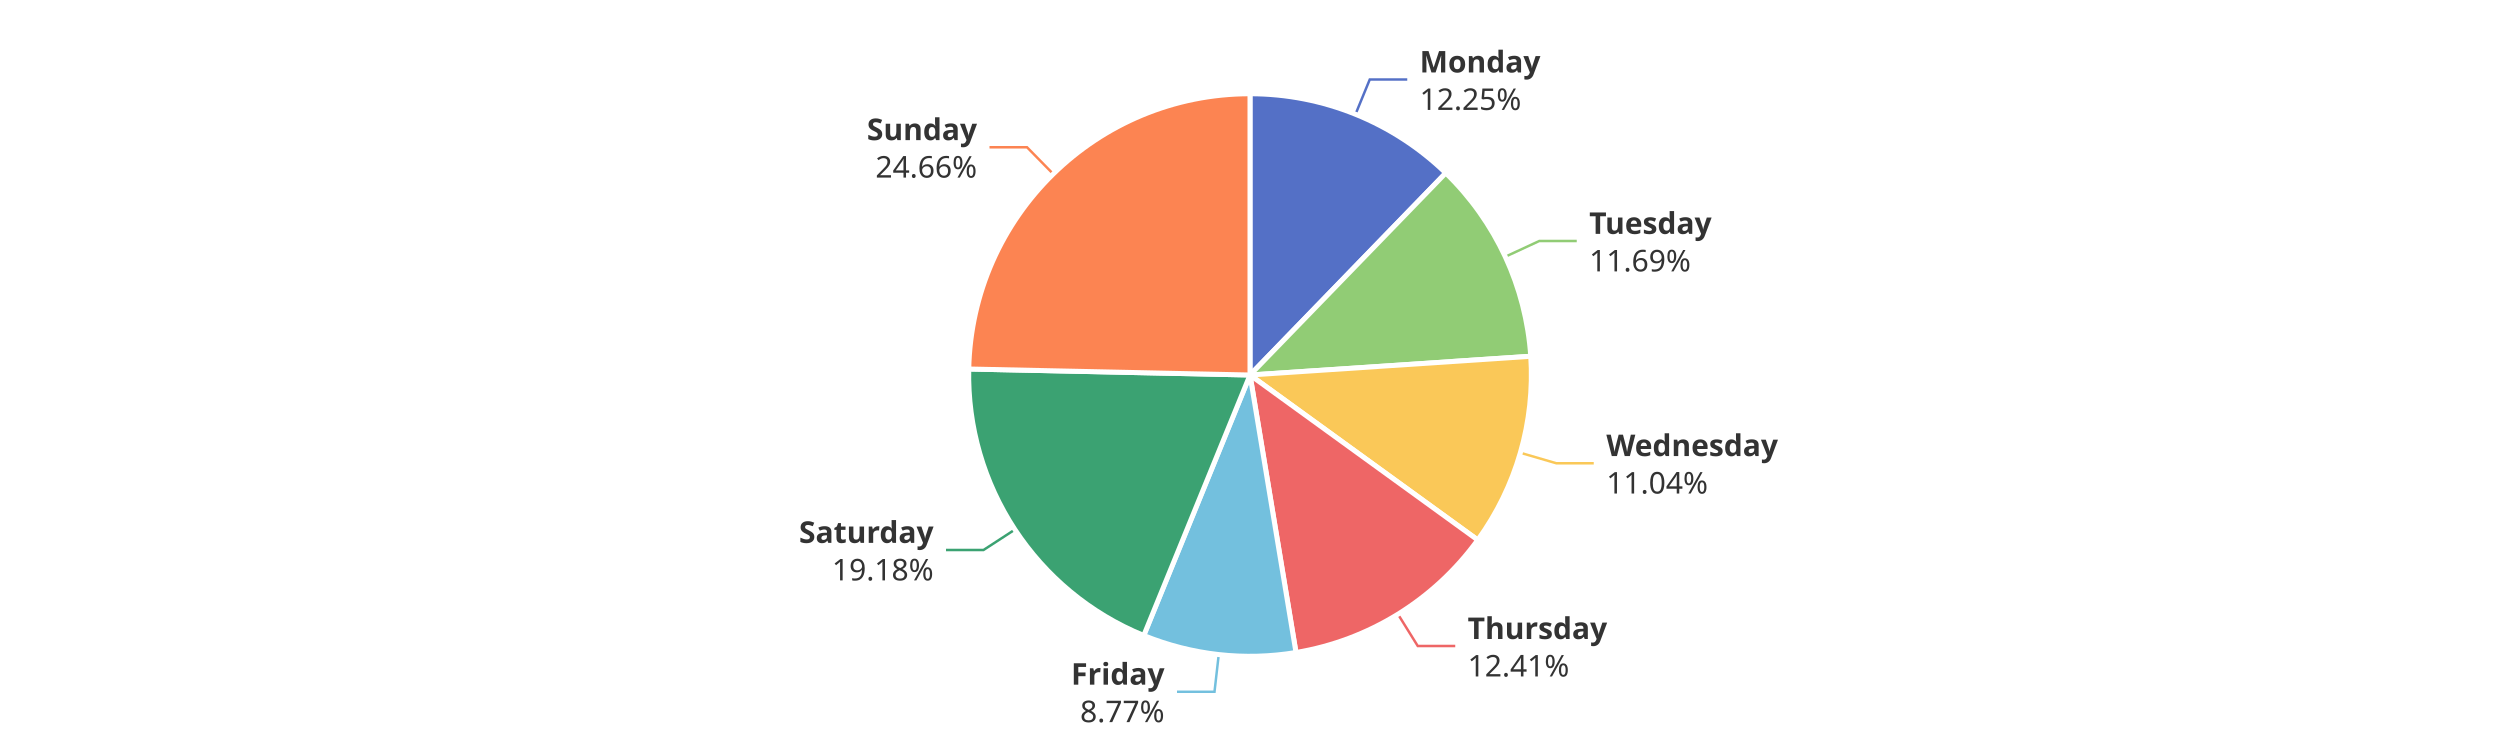
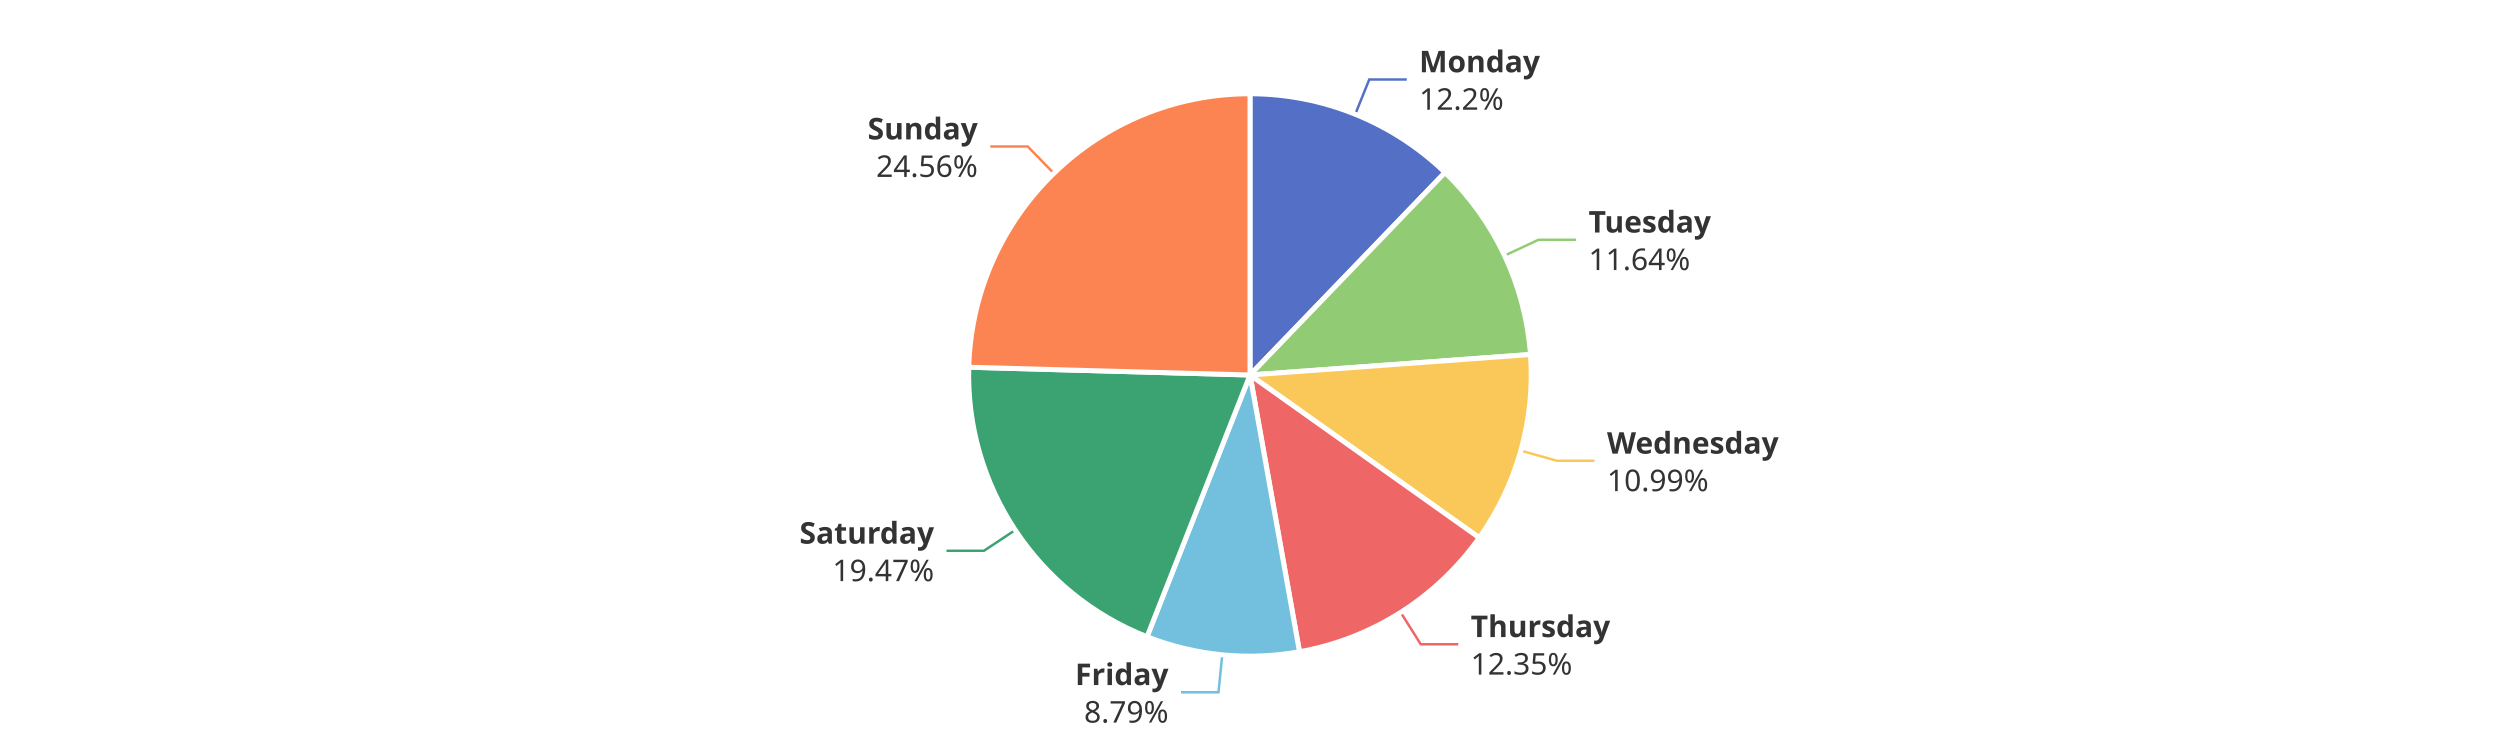
<svg xmlns="http://www.w3.org/2000/svg" width="1000" height="300" version="1.1" baseProfile="full" viewBox="0 0 1000 300">
  <rect width="1000" height="300" x="0" y="0" id="0" fill="#ffffff" />
-   <polyline points="542.2 45.7 547.9 31.8 562.9 31.8" fill="none" stroke="#5470c6" />
-   <polyline points="602.1 102.7 615.7 96.4 630.7 96.4" fill="none" stroke="#91cc75" />
-   <polyline points="608.1 181.1 622.5 185.3 637.5 185.3" fill="none" stroke="#fac858" />
-   <polyline points="559.2 245.7 567.1 258.4 582.1 258.4" fill="none" stroke="#ee6666" />
-   <polyline points="487.5 261.8 485.8 276.7 470.8 276.7" fill="none" stroke="#73c0de" />
-   <polyline points="406 211.8 393.4 220 378.4 220" fill="none" stroke="#3ba272" />
-   <polyline points="421.3 69.6 410.8 58.9 395.8 58.9" fill="none" stroke="#fc8452" />
-   <path d="M500 37.5A112.5 112.5 0 0 1 578.3 69.2L500 150Z" fill="#5470c6" stroke="#fff" stroke-width="2" stroke-linejoin="round" />
-   <path d="M578.3 69.2A112.5 112.5 0 0 1 612.3 142.5L500 150Z" fill="#91cc75" stroke="#fff" stroke-width="2" stroke-linejoin="round" />
-   <path d="M612.3 142.5A112.5 112.5 0 0 1 591.1 216L500 150Z" fill="#fac858" stroke="#fff" stroke-width="2" stroke-linejoin="round" />
-   <path d="M591.1 216A112.5 112.5 0 0 1 518.4 261L500 150Z" fill="#ee6666" stroke="#fff" stroke-width="2" stroke-linejoin="round" />
-   <path d="M518.4 261A112.5 112.5 0 0 1 457.5 254.2L500 150Z" fill="#73c0de" stroke="#fff" stroke-width="2" stroke-linejoin="round" />
-   <path d="M457.5 254.2A112.5 112.5 0 0 1 387.5 147.6L500 150Z" fill="#3ba272" stroke="#fff" stroke-width="2" stroke-linejoin="round" />
-   <path d="M387.5 147.6A112.5 112.5 0 0 1 500 37.5L500 150Z" fill="#fc8452" stroke="#fff" stroke-width="2" stroke-linejoin="round" />
-   <path d="M0 -15l42.8 0l0 30l-42.8 0Z" transform="translate(567.8655 31.8258)" fill="none" />
-   <text dominant-baseline="central" text-anchor="start" style="font-size:12px;font-family:sans-serif;font-weight:bold;" y="-7.5" transform="translate(567.8655 31.8258)" fill="#333" stroke="rgb(255,255,255)" stroke-width="2" paint-order="stroke" stroke-miterlimit="2">Monday</text>
-   <text dominant-baseline="central" text-anchor="start" style="font-size:12px;font-family:sans-serif;" y="7.5" transform="translate(567.8655 31.8258)" fill="#333" stroke="rgb(255,255,255)" stroke-width="2" paint-order="stroke" stroke-miterlimit="2">12.25%</text>
-   <path d="M0 -15l46.2 0l0 30l-46.2 0Z" transform="translate(635.6874 96.4027)" fill="none" />
-   <text dominant-baseline="central" text-anchor="start" style="font-size:12px;font-family:sans-serif;font-weight:bold;" y="-7.5" transform="translate(635.6874 96.4027)" fill="#333" stroke="rgb(255,255,255)" stroke-width="2" paint-order="stroke" stroke-miterlimit="2">Tuesday</text>
-   <text dominant-baseline="central" text-anchor="start" style="font-size:12px;font-family:sans-serif;" y="7.5" transform="translate(635.6874 96.4027)" fill="#333" stroke="rgb(255,255,255)" stroke-width="2" paint-order="stroke" stroke-miterlimit="2">11.69%</text>
-   <path d="M0 -15l63.6 0l0 30l-63.6 0Z" transform="translate(642.5265 185.2635)" fill="none" />
-   <text dominant-baseline="central" text-anchor="start" style="font-size:12px;font-family:sans-serif;font-weight:bold;" y="-7.5" transform="translate(642.5265 185.2635)" fill="#333" stroke="rgb(255,255,255)" stroke-width="2" paint-order="stroke" stroke-miterlimit="2">Wednesday</text>
-   <text dominant-baseline="central" text-anchor="start" style="font-size:12px;font-family:sans-serif;" y="7.5" transform="translate(642.5265 185.2635)" fill="#333" stroke="rgb(255,255,255)" stroke-width="2" paint-order="stroke" stroke-miterlimit="2">11.04%</text>
-   <path d="M0 -15l50.2 0l0 30l-50.2 0Z" transform="translate(587.062 258.4386)" fill="none" />
-   <text dominant-baseline="central" text-anchor="start" style="font-size:12px;font-family:sans-serif;font-weight:bold;" y="-7.5" transform="translate(587.062 258.4386)" fill="#333" stroke="rgb(255,255,255)" stroke-width="2" paint-order="stroke" stroke-miterlimit="2">Thursday</text>
-   <text dominant-baseline="central" text-anchor="start" style="font-size:12px;font-family:sans-serif;" y="7.5" transform="translate(587.062 258.4386)" fill="#333" stroke="rgb(255,255,255)" stroke-width="2" paint-order="stroke" stroke-miterlimit="2">12.41%</text>
-   <path d="M-34.2 -15l34.2 0l0 30l-34.2 0Z" transform="translate(465.8098 276.7079)" fill="none" />
-   <text dominant-baseline="central" text-anchor="end" style="font-size:12px;font-family:sans-serif;font-weight:bold;" y="-7.5" transform="translate(465.8098 276.7079)" fill="#333" stroke="rgb(255,255,255)" stroke-width="2" paint-order="stroke" stroke-miterlimit="2">Friday</text>
-   <text dominant-baseline="central" text-anchor="end" style="font-size:12px;font-family:sans-serif;" y="7.5" transform="translate(465.8098 276.7079)" fill="#333" stroke="rgb(255,255,255)" stroke-width="2" paint-order="stroke" stroke-miterlimit="2">8.77%</text>
-   <path d="M-48.2 -15l48.2 0l0 30l-48.2 0Z" transform="translate(373.4346 220.0004)" fill="none" />
-   <text dominant-baseline="central" text-anchor="end" style="font-size:12px;font-family:sans-serif;font-weight:bold;" y="-7.5" transform="translate(373.4346 220.0004)" fill="#333" stroke="rgb(255,255,255)" stroke-width="2" paint-order="stroke" stroke-miterlimit="2">Saturday</text>
-   <text dominant-baseline="central" text-anchor="end" style="font-size:12px;font-family:sans-serif;" y="7.5" transform="translate(373.4346 220.0004)" fill="#333" stroke="rgb(255,255,255)" stroke-width="2" paint-order="stroke" stroke-miterlimit="2">19.18%</text>
-   <path d="M-40.9 -15l40.9 0l0 30l-40.9 0Z" transform="translate(390.812 58.8861)" fill="none" />
-   <text dominant-baseline="central" text-anchor="end" style="font-size:12px;font-family:sans-serif;font-weight:bold;" y="-7.5" transform="translate(390.812 58.8861)" fill="#333" stroke="rgb(255,255,255)" stroke-width="2" paint-order="stroke" stroke-miterlimit="2">Sunday</text>
-   <text dominant-baseline="central" text-anchor="end" style="font-size:12px;font-family:sans-serif;" y="7.5" transform="translate(390.812 58.8861)" fill="#333" stroke="rgb(255,255,255)" stroke-width="2" paint-order="stroke" stroke-miterlimit="2">24.66%</text>
+   <polyline points="542.1 45.7 547.7 31.8 562.7 31.8" fill="none" stroke="#5470c6" />
+   <polyline points="601.9 102.2 615.4 95.9 630.4 95.9" fill="none" stroke="#91cc75" />
+   <polyline points="608.4 180.3 622.8 184.3 637.8 184.3" fill="none" stroke="#fac858" />
+   <polyline points="560.3 245 568.3 257.7 583.3 257.7" fill="none" stroke="#ee6666" />
+   <polyline points="488.9 261.9 487.4 276.9 472.4 276.9" fill="none" stroke="#73c0de" />
+   <polyline points="406.1 212 393.6 220.3 378.6 220.3" fill="none" stroke="#3ba272" />
+   <polyline points="421.6 69.4 411.1 58.6 396.1 58.6" fill="none" stroke="#fc8452" />
+   <path d="M500 37.5A112.5 112.5 0 0 1 578 69L500 150Z" fill="#5470c6" stroke="#fff" stroke-width="2" stroke-linejoin="round" />
+   <path d="M578 69A112.5 112.5 0 0 1 612.2 141.8L500 150Z" fill="#91cc75" stroke="#fff" stroke-width="2" stroke-linejoin="round" />
+   <path d="M612.2 141.8A112.5 112.5 0 0 1 591.7 215.1L500 150Z" fill="#fac858" stroke="#fff" stroke-width="2" stroke-linejoin="round" />
+   <path d="M591.7 215.1A112.5 112.5 0 0 1 519.8 260.7L500 150Z" fill="#ee6666" stroke="#fff" stroke-width="2" stroke-linejoin="round" />
+   <path d="M519.8 260.7A112.5 112.5 0 0 1 458.8 254.7L500 150Z" fill="#73c0de" stroke="#fff" stroke-width="2" stroke-linejoin="round" />
+   <path d="M458.8 254.7A112.5 112.5 0 0 1 387.5 146.9L500 150Z" fill="#3ba272" stroke="#fff" stroke-width="2" stroke-linejoin="round" />
+   <path d="M387.5 146.9A112.5 112.5 0 0 1 500 37.5L500 150Z" fill="#fc8452" stroke="#fff" stroke-width="2" stroke-linejoin="round" />
+   <path d="M0 -15l42.8 0l0 30l-42.8 0Z" transform="translate(567.6798 31.7507)" fill="none" />
+   <text dominant-baseline="central" text-anchor="start" style="font-size:12px;font-family:sans-serif;font-weight:bold;" y="-7.5" transform="translate(567.6798 31.7507)" fill="#333" stroke="rgb(255,255,255)" stroke-width="2" paint-order="stroke" stroke-miterlimit="2">Monday</text>
+   <text dominant-baseline="central" text-anchor="start" style="font-size:12px;font-family:sans-serif;" y="7.5" transform="translate(567.6798 31.7507)" fill="#333" stroke="rgb(255,255,255)" stroke-width="2" paint-order="stroke" stroke-miterlimit="2">12.2%</text>
+   <path d="M0 -15l46.2 0l0 30l-46.2 0Z" transform="translate(635.4336 95.8582)" fill="none" />
+   <text dominant-baseline="central" text-anchor="start" style="font-size:12px;font-family:sans-serif;font-weight:bold;" y="-7.5" transform="translate(635.4336 95.8582)" fill="#333" stroke="rgb(255,255,255)" stroke-width="2" paint-order="stroke" stroke-miterlimit="2">Tuesday</text>
+   <text dominant-baseline="central" text-anchor="start" style="font-size:12px;font-family:sans-serif;" y="7.5" transform="translate(635.4336 95.8582)" fill="#333" stroke="rgb(255,255,255)" stroke-width="2" paint-order="stroke" stroke-miterlimit="2">11.64%</text>
+   <path d="M0 -15l63.6 0l0 30l-63.6 0Z" transform="translate(642.7996 184.3001)" fill="none" />
+   <text dominant-baseline="central" text-anchor="start" style="font-size:12px;font-family:sans-serif;font-weight:bold;" y="-7.5" transform="translate(642.7996 184.3001)" fill="#333" stroke="rgb(255,255,255)" stroke-width="2" paint-order="stroke" stroke-miterlimit="2">Wednesday</text>
+   <text dominant-baseline="central" text-anchor="start" style="font-size:12px;font-family:sans-serif;" y="7.5" transform="translate(642.7996 184.3001)" fill="#333" stroke="rgb(255,255,255)" stroke-width="2" paint-order="stroke" stroke-miterlimit="2">10.99%</text>
+   <path d="M0 -15l50.2 0l0 30l-50.2 0Z" transform="translate(588.2841 257.6733)" fill="none" />
+   <text dominant-baseline="central" text-anchor="start" style="font-size:12px;font-family:sans-serif;font-weight:bold;" y="-7.5" transform="translate(588.2841 257.6733)" fill="#333" stroke="rgb(255,255,255)" stroke-width="2" paint-order="stroke" stroke-miterlimit="2">Thursday</text>
+   <text dominant-baseline="central" text-anchor="start" style="font-size:12px;font-family:sans-serif;" y="7.5" transform="translate(588.2841 257.6733)" fill="#333" stroke="rgb(255,255,255)" stroke-width="2" paint-order="stroke" stroke-miterlimit="2">12.35%</text>
+   <path d="M-34.2 -15l34.2 0l0 30l-34.2 0Z" transform="translate(467.4032 276.8762)" fill="none" />
+   <text dominant-baseline="central" text-anchor="end" style="font-size:12px;font-family:sans-serif;font-weight:bold;" y="-7.5" transform="translate(467.4032 276.8762)" fill="#333" stroke="rgb(255,255,255)" stroke-width="2" paint-order="stroke" stroke-miterlimit="2">Friday</text>
+   <text dominant-baseline="central" text-anchor="end" style="font-size:12px;font-family:sans-serif;" y="7.5" transform="translate(467.4032 276.8762)" fill="#333" stroke="rgb(255,255,255)" stroke-width="2" paint-order="stroke" stroke-miterlimit="2">8.79%</text>
+   <path d="M-48.2 -15l48.2 0l0 30l-48.2 0Z" transform="translate(373.6329 220.3014)" fill="none" />
+   <text dominant-baseline="central" text-anchor="end" style="font-size:12px;font-family:sans-serif;font-weight:bold;" y="-7.5" transform="translate(373.6329 220.3014)" fill="#333" stroke="rgb(255,255,255)" stroke-width="2" paint-order="stroke" stroke-miterlimit="2">Saturday</text>
+   <text dominant-baseline="central" text-anchor="end" style="font-size:12px;font-family:sans-serif;" y="7.5" transform="translate(373.6329 220.3014)" fill="#333" stroke="rgb(255,255,255)" stroke-width="2" paint-order="stroke" stroke-miterlimit="2">19.47%</text>
+   <path d="M-40.9 -15l40.9 0l0 30l-40.9 0Z" transform="translate(391.0987 58.6063)" fill="none" />
+   <text dominant-baseline="central" text-anchor="end" style="font-size:12px;font-family:sans-serif;font-weight:bold;" y="-7.5" transform="translate(391.0987 58.6063)" fill="#333" stroke="rgb(255,255,255)" stroke-width="2" paint-order="stroke" stroke-miterlimit="2">Sunday</text>
+   <text dominant-baseline="central" text-anchor="end" style="font-size:12px;font-family:sans-serif;" y="7.5" transform="translate(391.0987 58.6063)" fill="#333" stroke="rgb(255,255,255)" stroke-width="2" paint-order="stroke" stroke-miterlimit="2">24.56%</text>
</svg>
